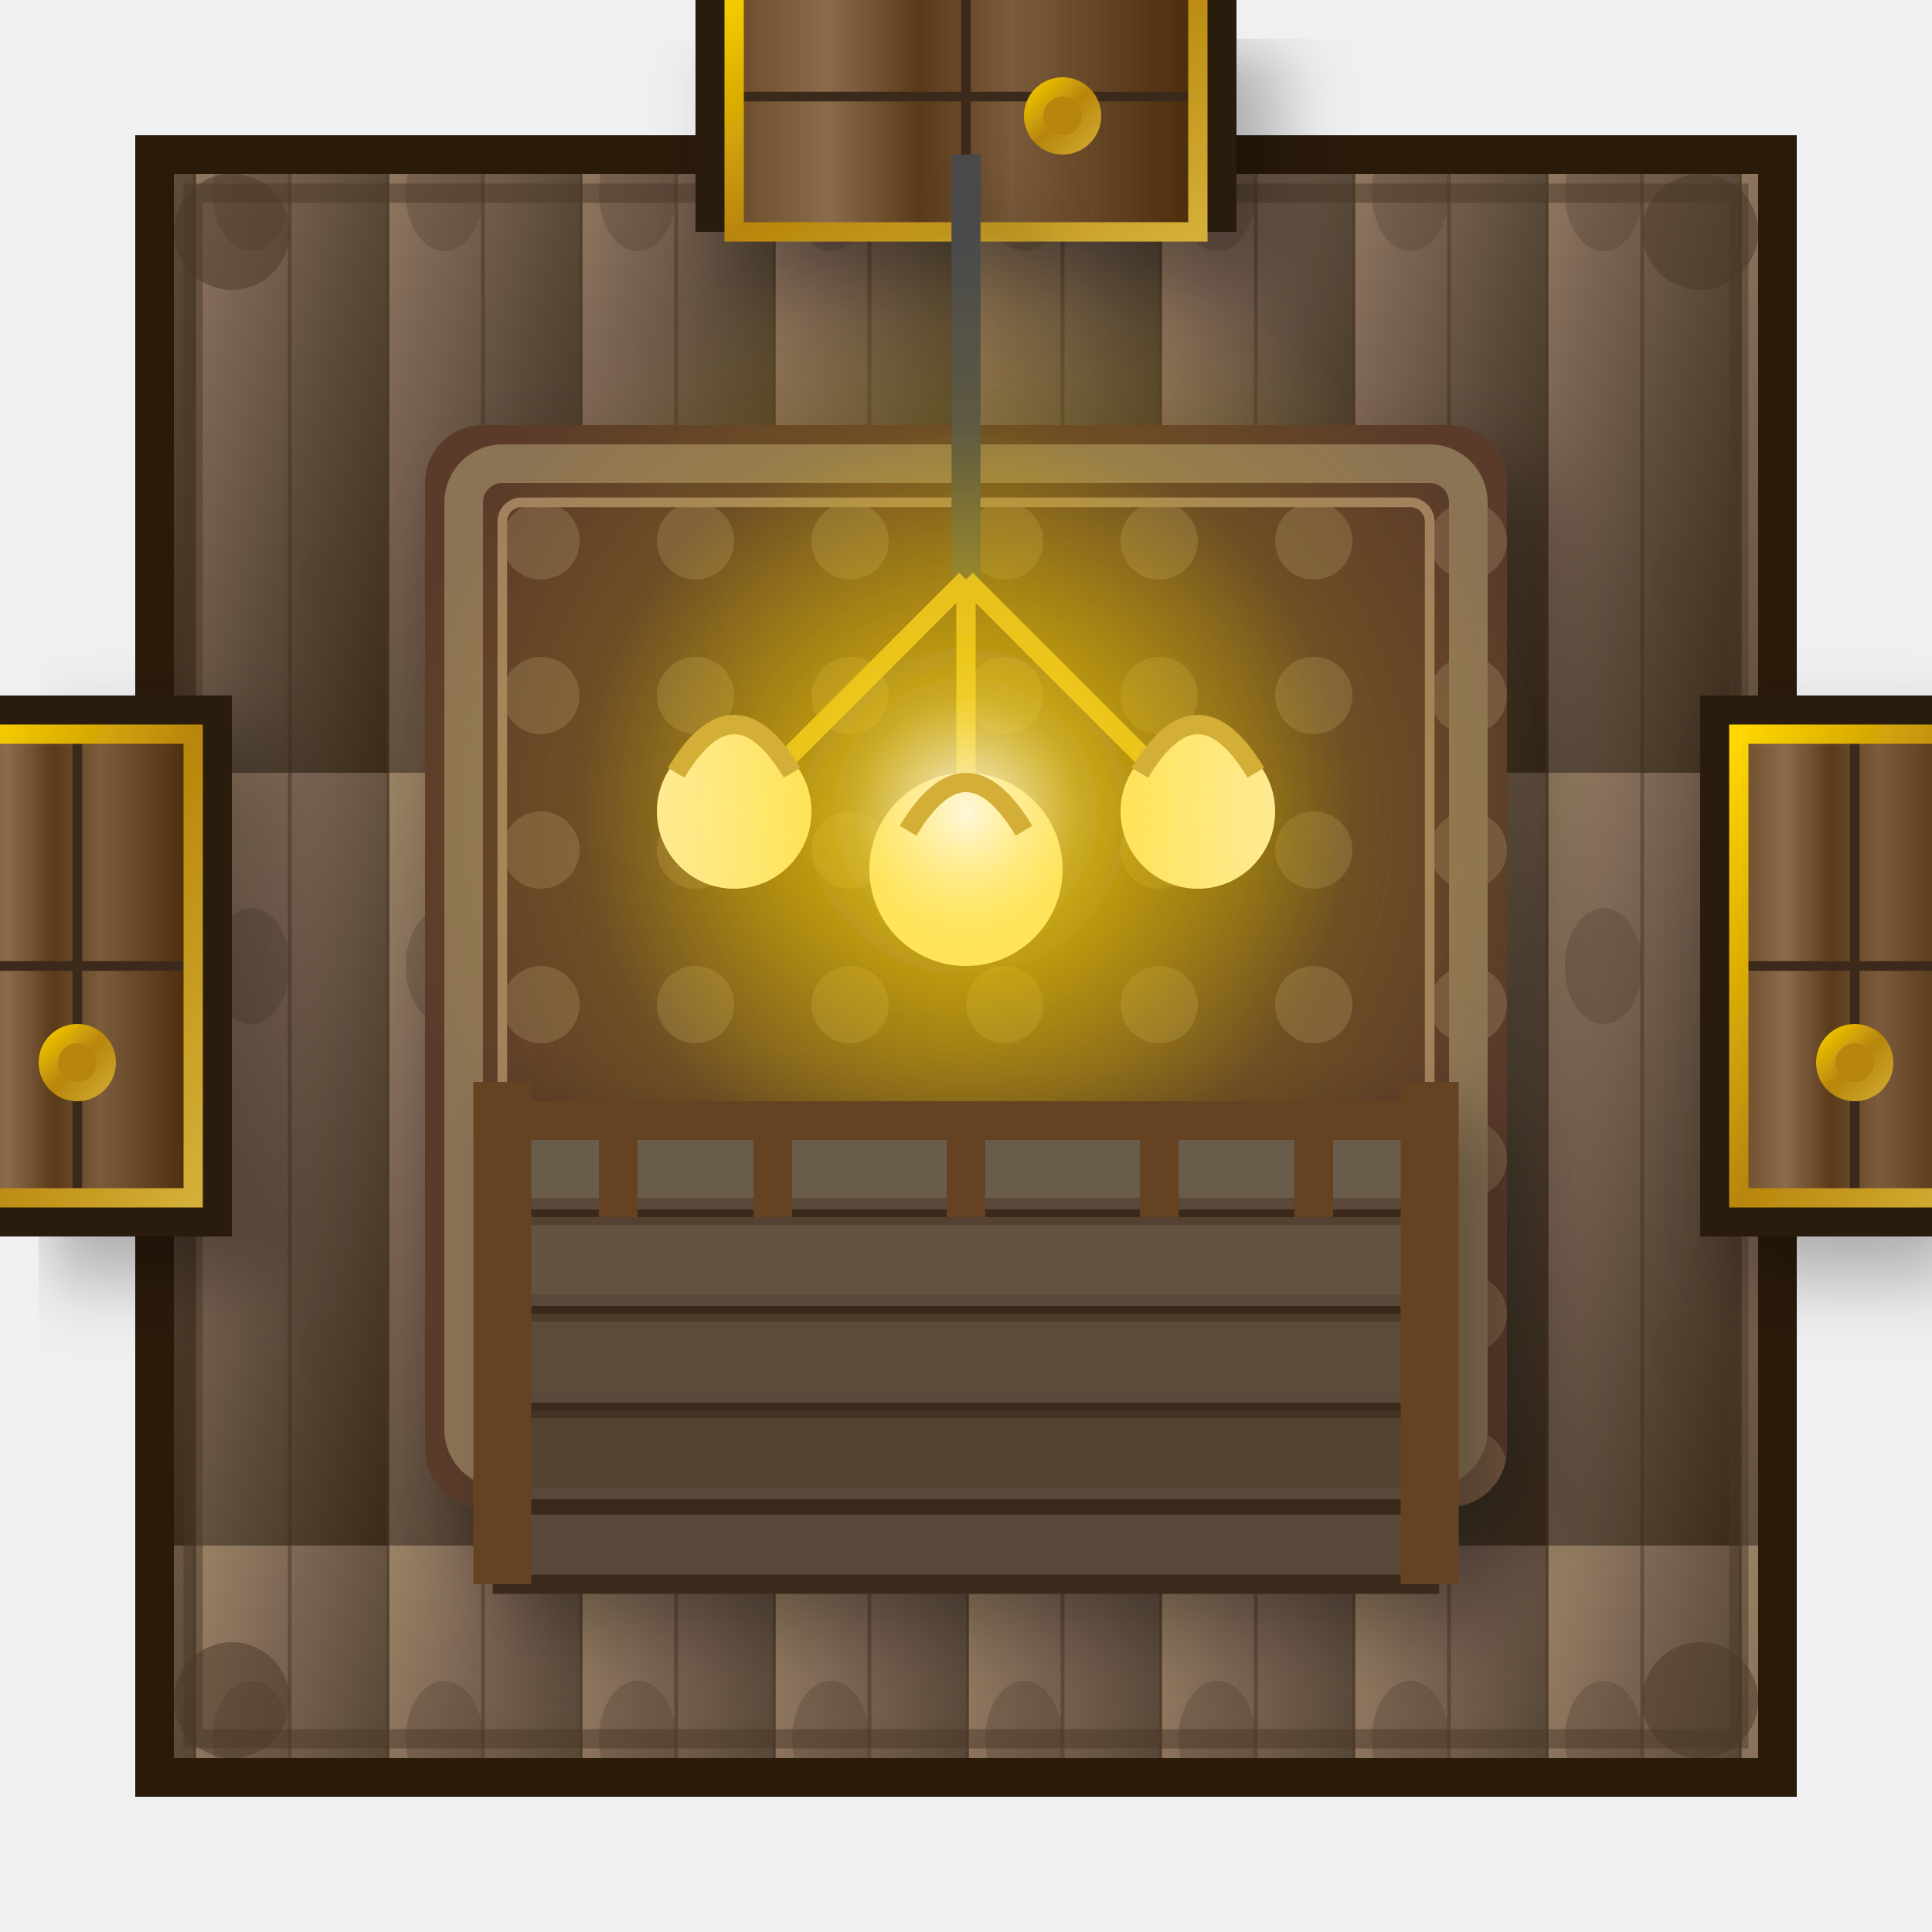
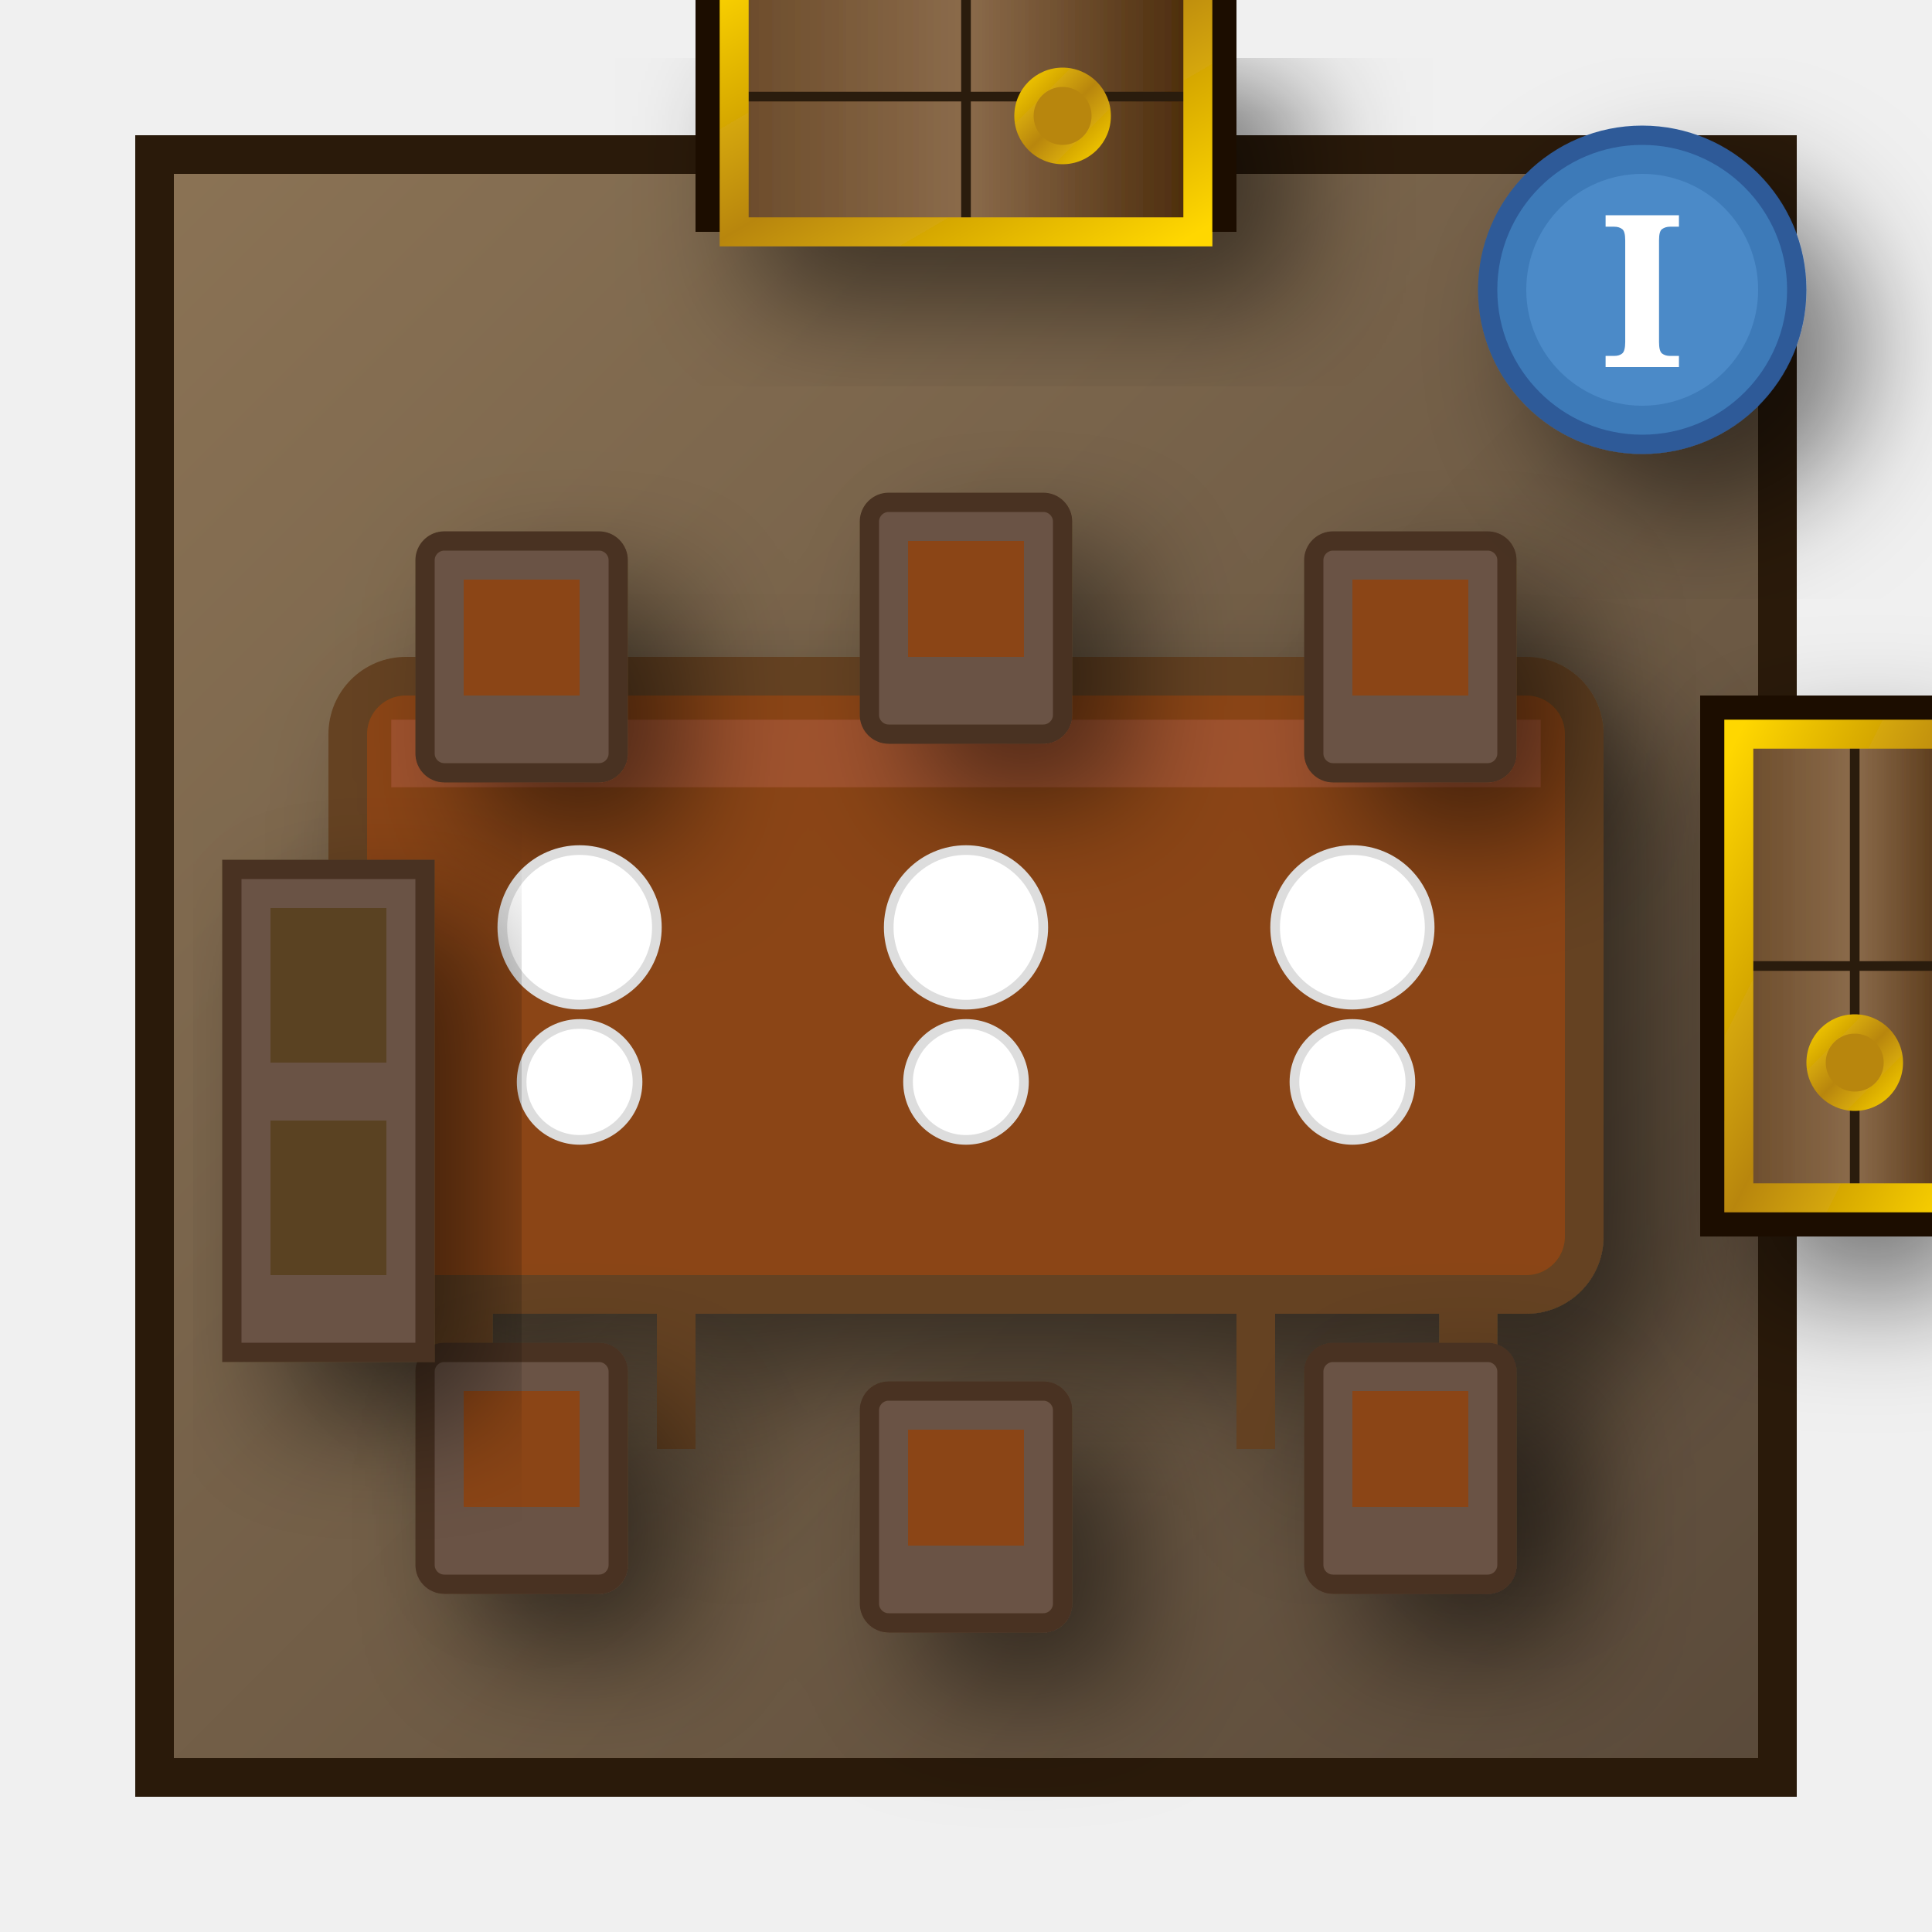
<svg xmlns="http://www.w3.org/2000/svg" viewBox="0 0 100 100" width="400" height="400">
  <defs>
    <linearGradient id="floorGrad" x1="0%" y1="0%" x2="100%" y2="100%">
-       <stop offset="0%" style="stop-color:#9B8365" />
-       <stop offset="30%" style="stop-color:#7B6354" />
-       <stop offset="60%" style="stop-color:#5A4A3A" />
-       <stop offset="100%" style="stop-color:#3A2A1A" />
+       <stop offset="0%" style="stop-color:#8B7355" />
+       <stop offset="100%" style="stop-color:#5A4A3A" />
    </linearGradient>
-     <pattern id="woodPattern" x="0" y="0" width="10" height="40" patternUnits="userSpaceOnUse">
-       <rect width="10" height="40" fill="url(#floorGrad)" />
-       <line x1="0" y1="0" x2="0" y2="40" stroke="#2A1A0A" stroke-width="0.3" opacity="0.6" />
-       <line x1="5" y1="0" x2="5" y2="40" stroke="#3A2A1A" stroke-width="0.2" opacity="0.4" />
-       <ellipse cx="3" cy="10" rx="2" ry="3" fill="#4A3A2A" opacity="0.3" />
-       <ellipse cx="7" cy="30" rx="1.5" ry="2" fill="#4A3A2A" opacity="0.2" />
-     </pattern>
    <linearGradient id="doorWood" x1="0%" y1="0%" x2="100%" y2="0%">
      <stop offset="0%" style="stop-color:#6B4B2A" />
-       <stop offset="20%" style="stop-color:#8B6B4B" />
-       <stop offset="40%" style="stop-color:#5A3A1A" />
-       <stop offset="60%" style="stop-color:#7B5B3B" />
+       <stop offset="50%" style="stop-color:#8B6B4B" />
      <stop offset="100%" style="stop-color:#4A2A0A" />
    </linearGradient>
    <linearGradient id="goldTrim" x1="0%" y1="0%" x2="100%" y2="100%">
      <stop offset="0%" style="stop-color:#FFD700" />
      <stop offset="50%" style="stop-color:#B8860B" />
-       <stop offset="100%" style="stop-color:#D4AF37" />
+       <stop offset="100%" style="stop-color:#FFD700" />
    </linearGradient>
-     <radialGradient id="lampGlow" cx="50%" cy="50%" r="50%">
-       <stop offset="0%" style="stop-color:#FFF8DC;stop-opacity:0.9" />
-       <stop offset="30%" style="stop-color:#FFD700;stop-opacity:0.5" />
-       <stop offset="70%" style="stop-color:#FFD700;stop-opacity:0.2" />
-       <stop offset="100%" style="stop-color:#FFD700;stop-opacity:0" />
-     </radialGradient>
-     <pattern id="carpetPattern" x="0" y="0" width="8" height="8" patternUnits="userSpaceOnUse">
-       <rect width="8" height="8" fill="#5A3A2A" />
-       <circle cx="4" cy="4" r="2" fill="#8B7355" opacity="0.5" />
-     </pattern>
    <filter id="softShadow" x="-50%" y="-50%" width="200%" height="200%">
-       <feGaussianBlur in="SourceAlpha" stdDeviation="2" />
-       <feOffset dx="2" dy="2" result="offsetblur" />
+       <feGaussianBlur in="SourceAlpha" stdDeviation="3" />
+       <feOffset dx="3" dy="3" result="offsetblur" />
      <feComponentTransfer>
-         <feFuncA type="linear" slope="0.3" />
+         <feFuncA type="linear" slope="0.5" />
      </feComponentTransfer>
      <feMerge>
        <feMergeNode />
        <feMergeNode in="SourceGraphic" />
      </feMerge>
    </filter>
-     <filter id="innerGlow">
-       <feGaussianBlur in="SourceAlpha" stdDeviation="3" result="blur" />
-       <feComposite in="blur" in2="SourceAlpha" operator="arithmetic" k2="-1" k3="1" result="shadowDiff" />
-       <feFlood flood-color="#FFD700" flood-opacity="0.3" />
-       <feComposite in2="shadowDiff" operator="in" />
-       <feComposite in2="SourceGraphic" operator="over" />
-     </filter>
  </defs>
-   <rect x="8" y="8" width="84" height="84" fill="url(#woodPattern)" stroke="#2A1A0A" stroke-width="2" />
-   <rect x="10" y="10" width="80" height="80" fill="none" stroke="#4A3728" stroke-width="1" opacity="0.5" />
+   <rect x="8" y="8" width="84" height="84" fill="url(#floorGrad)" stroke="#2A1A0A" stroke-width="2" />
  <g filter="url(#softShadow)">
-     <rect x="36" y="-4" width="28" height="16" fill="#2A1A0A" />
-     <rect x="38" y="-2" width="24" height="14" fill="url(#doorWood)" />
-     <line x1="50" y1="-2" x2="50" y2="12" stroke="#3A2A1A" stroke-width="0.5" />
-     <line x1="38" y1="5" x2="62" y2="5" stroke="#3A2A1A" stroke-width="0.5" />
-     <rect x="38" y="-2" width="24" height="14" fill="none" stroke="url(#goldTrim)" stroke-width="1" />
-     <circle cx="55" cy="6" r="2" fill="url(#goldTrim)" />
-     <circle cx="55" cy="6" r="1" fill="#B8860B" />
+     <rect x="18" y="35" width="64" height="32" fill="#8B4513" stroke="#654321" stroke-width="2" rx="3" />
+     <rect x="20" y="37" width="60" height="4" fill="#A0522D" stroke="#8B4513" stroke-width="0.5" />
+     <line x1="24" y1="67" x2="24" y2="78" stroke="#654321" stroke-width="3" />
+     <line x1="76" y1="67" x2="76" y2="78" stroke="#654321" stroke-width="3" />
+     <line x1="35" y1="67" x2="35" y2="75" stroke="#654321" stroke-width="2" />
+     <line x1="65" y1="67" x2="65" y2="75" stroke="#654321" stroke-width="2" />
  </g>
  <g filter="url(#softShadow)">
-     <rect x="88" y="36" width="16" height="28" fill="#2A1A0A" />
-     <rect x="90" y="38" width="12" height="24" fill="url(#doorWood)" />
-     <line x1="90" y1="50" x2="102" y2="50" stroke="#3A2A1A" stroke-width="0.5" />
-     <line x1="96" y1="38" x2="96" y2="62" stroke="#3A2A1A" stroke-width="0.5" />
-     <rect x="90" y="38" width="12" height="24" fill="none" stroke="url(#goldTrim)" stroke-width="1" />
-     <circle cx="96" cy="55" r="2" fill="url(#goldTrim)" />
-     <circle cx="96" cy="55" r="1" fill="#B8860B" />
+     <rect x="22" y="28" width="10" height="12" fill="#6B5344" stroke="#4A3324" stroke-width="1" rx="1" />
+     <rect x="24" y="30" width="6" height="6" fill="#8B4513" />
+     <rect x="45" y="26" width="10" height="12" fill="#6B5344" stroke="#4A3324" stroke-width="1" rx="1" />
+     <rect x="47" y="28" width="6" height="6" fill="#8B4513" />
+     <rect x="68" y="28" width="10" height="12" fill="#6B5344" stroke="#4A3324" stroke-width="1" rx="1" />
+     <rect x="70" y="30" width="6" height="6" fill="#8B4513" />
+     <rect x="22" y="70" width="10" height="12" fill="#6B5344" stroke="#4A3324" stroke-width="1" rx="1" />
+     <rect x="24" y="72" width="6" height="6" fill="#8B4513" />
+     <rect x="45" y="72" width="10" height="12" fill="#6B5344" stroke="#4A3324" stroke-width="1" rx="1" />
+     <rect x="47" y="74" width="6" height="6" fill="#8B4513" />
+     <rect x="68" y="70" width="10" height="12" fill="#6B5344" stroke="#4A3324" stroke-width="1" rx="1" />
+     <rect x="70" y="72" width="6" height="6" fill="#8B4513" />
+   </g>
+   <circle cx="30" cy="48" r="4" fill="#FFF" stroke="#DDD" stroke-width="0.5" />
+   <circle cx="50" cy="48" r="4" fill="#FFF" stroke="#DDD" stroke-width="0.5" />
+   <circle cx="70" cy="48" r="4" fill="#FFF" stroke="#DDD" stroke-width="0.5" />
+   <circle cx="30" cy="56" r="3" fill="#FFF" stroke="#DDD" stroke-width="0.5" />
+   <circle cx="50" cy="56" r="3" fill="#FFF" stroke="#DDD" stroke-width="0.5" />
+   <circle cx="70" cy="56" r="3" fill="#FFF" stroke="#DDD" stroke-width="0.5" />
+   <g filter="url(#softShadow)">
+     <rect x="12" y="45" width="10" height="25" fill="#6B5344" stroke="#4A3324" stroke-width="1" />
+     <rect x="14" y="47" width="6" height="8" fill="#5A4324" />
+     <rect x="14" y="58" width="6" height="8" fill="#5A4324" />
  </g>
  <g filter="url(#softShadow)">
-     <rect x="-4" y="36" width="16" height="28" fill="#2A1A0A" />
-     <rect x="-2" y="38" width="12" height="24" fill="url(#doorWood)" />
-     <line x1="-2" y1="50" x2="10" y2="50" stroke="#3A2A1A" stroke-width="0.5" />
-     <line x1="4" y1="38" x2="4" y2="62" stroke="#3A2A1A" stroke-width="0.5" />
-     <rect x="-2" y="38" width="12" height="24" fill="none" stroke="url(#goldTrim)" stroke-width="1" />
-     <circle cx="4" cy="55" r="2" fill="url(#goldTrim)" />
-     <circle cx="4" cy="55" r="1" fill="#B8860B" />
+     <rect x="36" y="-4" width="28" height="16" fill="#1A0A00" />
+     <rect x="38" y="-2" width="24" height="14" fill="url(#doorWood)" />
+     <line x1="50" y1="-2" x2="50" y2="12" stroke="#2A1A0A" stroke-width="0.5" />
+     <line x1="38" y1="5" x2="62" y2="5" stroke="#2A1A0A" stroke-width="0.5" />
+     <rect x="38" y="-2" width="24" height="14" fill="none" stroke="url(#goldTrim)" stroke-width="1.5" />
+     <circle cx="55" cy="6" r="2.5" fill="url(#goldTrim)" />
+     <circle cx="55" cy="6" r="1.5" fill="#B8860B" />
  </g>
  <g filter="url(#softShadow)">
-     <rect x="22" y="22" width="56" height="56" fill="url(#carpetPattern)" rx="3" />
-     <rect x="24" y="24" width="52" height="52" fill="none" stroke="#8B7355" stroke-width="2" rx="2" />
-     <rect x="26" y="26" width="48" height="48" fill="none" stroke="#A08060" stroke-width="0.5" rx="1" />
+     <rect x="88" y="36" width="16" height="28" fill="#1A0A00" />
+     <rect x="90" y="38" width="12" height="24" fill="url(#doorWood)" />
+     <line x1="90" y1="50" x2="102" y2="50" stroke="#2A1A0A" stroke-width="0.5" />
+     <line x1="96" y1="38" x2="96" y2="62" stroke="#2A1A0A" stroke-width="0.5" />
+     <rect x="90" y="38" width="12" height="24" fill="none" stroke="url(#goldTrim)" stroke-width="1.5" />
+     <circle cx="96" cy="55" r="2.5" fill="url(#goldTrim)" />
+     <circle cx="96" cy="55" r="1.5" fill="#B8860B" />
  </g>
  <g filter="url(#softShadow)">
-     <line x1="50" y1="8" x2="50" y2="30" stroke="#4A4A4A" stroke-width="1.5" />
-     <line x1="50" y1="30" x2="38" y2="42" stroke="#D4AF37" stroke-width="1" />
-     <line x1="50" y1="30" x2="62" y2="42" stroke="#D4AF37" stroke-width="1" />
-     <line x1="50" y1="30" x2="50" y2="45" stroke="#D4AF37" stroke-width="1" />
-     <circle cx="38" cy="42" r="4" fill="#FFF8DC" filter="url(#innerGlow)" />
-     <circle cx="62" cy="42" r="4" fill="#FFF8DC" filter="url(#innerGlow)" />
-     <circle cx="50" cy="45" r="5" fill="#FFF8DC" filter="url(#innerGlow)" />
-     <circle cx="50" cy="42" r="20" fill="url(#lampGlow)" />
-     <circle cx="50" cy="42" r="30" fill="url(#lampGlow)" opacity="0.5" />
-     <path d="M35,40 Q38,35 41,40" fill="none" stroke="#D4AF37" stroke-width="1" />
-     <path d="M59,40 Q62,35 65,40" fill="none" stroke="#D4AF37" stroke-width="1" />
-     <path d="M47,43 Q50,38 53,43" fill="none" stroke="#D4AF37" stroke-width="1" />
+     <circle cx="85" cy="15" r="8" fill="#3D7AB8" stroke="#2D5A98" stroke-width="1" />
+     <circle cx="85" cy="15" r="6" fill="#5A9AD8" opacity="0.5" />
+     <text x="85" y="19" text-anchor="middle" font-size="11" fill="#FFF" font-weight="bold" font-family="serif">I</text>
  </g>
-   <g filter="url(#softShadow)">
-     <rect x="26" y="58" width="48" height="24" fill="#5A4A3A" stroke="#3A2A1A" stroke-width="1" />
-     <line x1="26" y1="63" x2="74" y2="63" stroke="#3A2A1A" stroke-width="0.8" />
-     <line x1="26" y1="68" x2="74" y2="68" stroke="#3A2A1A" stroke-width="0.8" />
-     <line x1="26" y1="73" x2="74" y2="73" stroke="#3A2A1A" stroke-width="0.8" />
-     <line x1="26" y1="78" x2="74" y2="78" stroke="#3A2A1A" stroke-width="0.8" />
-     <rect x="26" y="58" width="48" height="4" fill="#7B6B5B" opacity="0.5" />
-     <rect x="26" y="63" width="48" height="4" fill="#6B5B4B" opacity="0.5" />
-     <rect x="26" y="68" width="48" height="4" fill="#5B4B3B" opacity="0.5" />
-     <rect x="26" y="73" width="48" height="4" fill="#4B3B2B" opacity="0.5" />
-     <line x1="26" y1="56" x2="26" y2="82" stroke="#654321" stroke-width="3" />
-     <line x1="74" y1="56" x2="74" y2="82" stroke="#654321" stroke-width="3" />
-     <line x1="26" y1="58" x2="74" y2="58" stroke="#654321" stroke-width="2" />
-     <line x1="32" y1="58" x2="32" y2="63" stroke="#654321" stroke-width="2" />
-     <line x1="40" y1="58" x2="40" y2="63" stroke="#654321" stroke-width="2" />
-     <line x1="50" y1="58" x2="50" y2="63" stroke="#654321" stroke-width="2" />
-     <line x1="60" y1="58" x2="60" y2="63" stroke="#654321" stroke-width="2" />
-     <line x1="68" y1="58" x2="68" y2="63" stroke="#654321" stroke-width="2" />
-   </g>
-   <circle cx="12" cy="12" r="3" fill="#4A3728" opacity="0.5" />
-   <circle cx="88" cy="12" r="3" fill="#4A3728" opacity="0.5" />
-   <circle cx="12" cy="88" r="3" fill="#4A3728" opacity="0.5" />
-   <circle cx="88" cy="88" r="3" fill="#4A3728" opacity="0.5" />
</svg>
